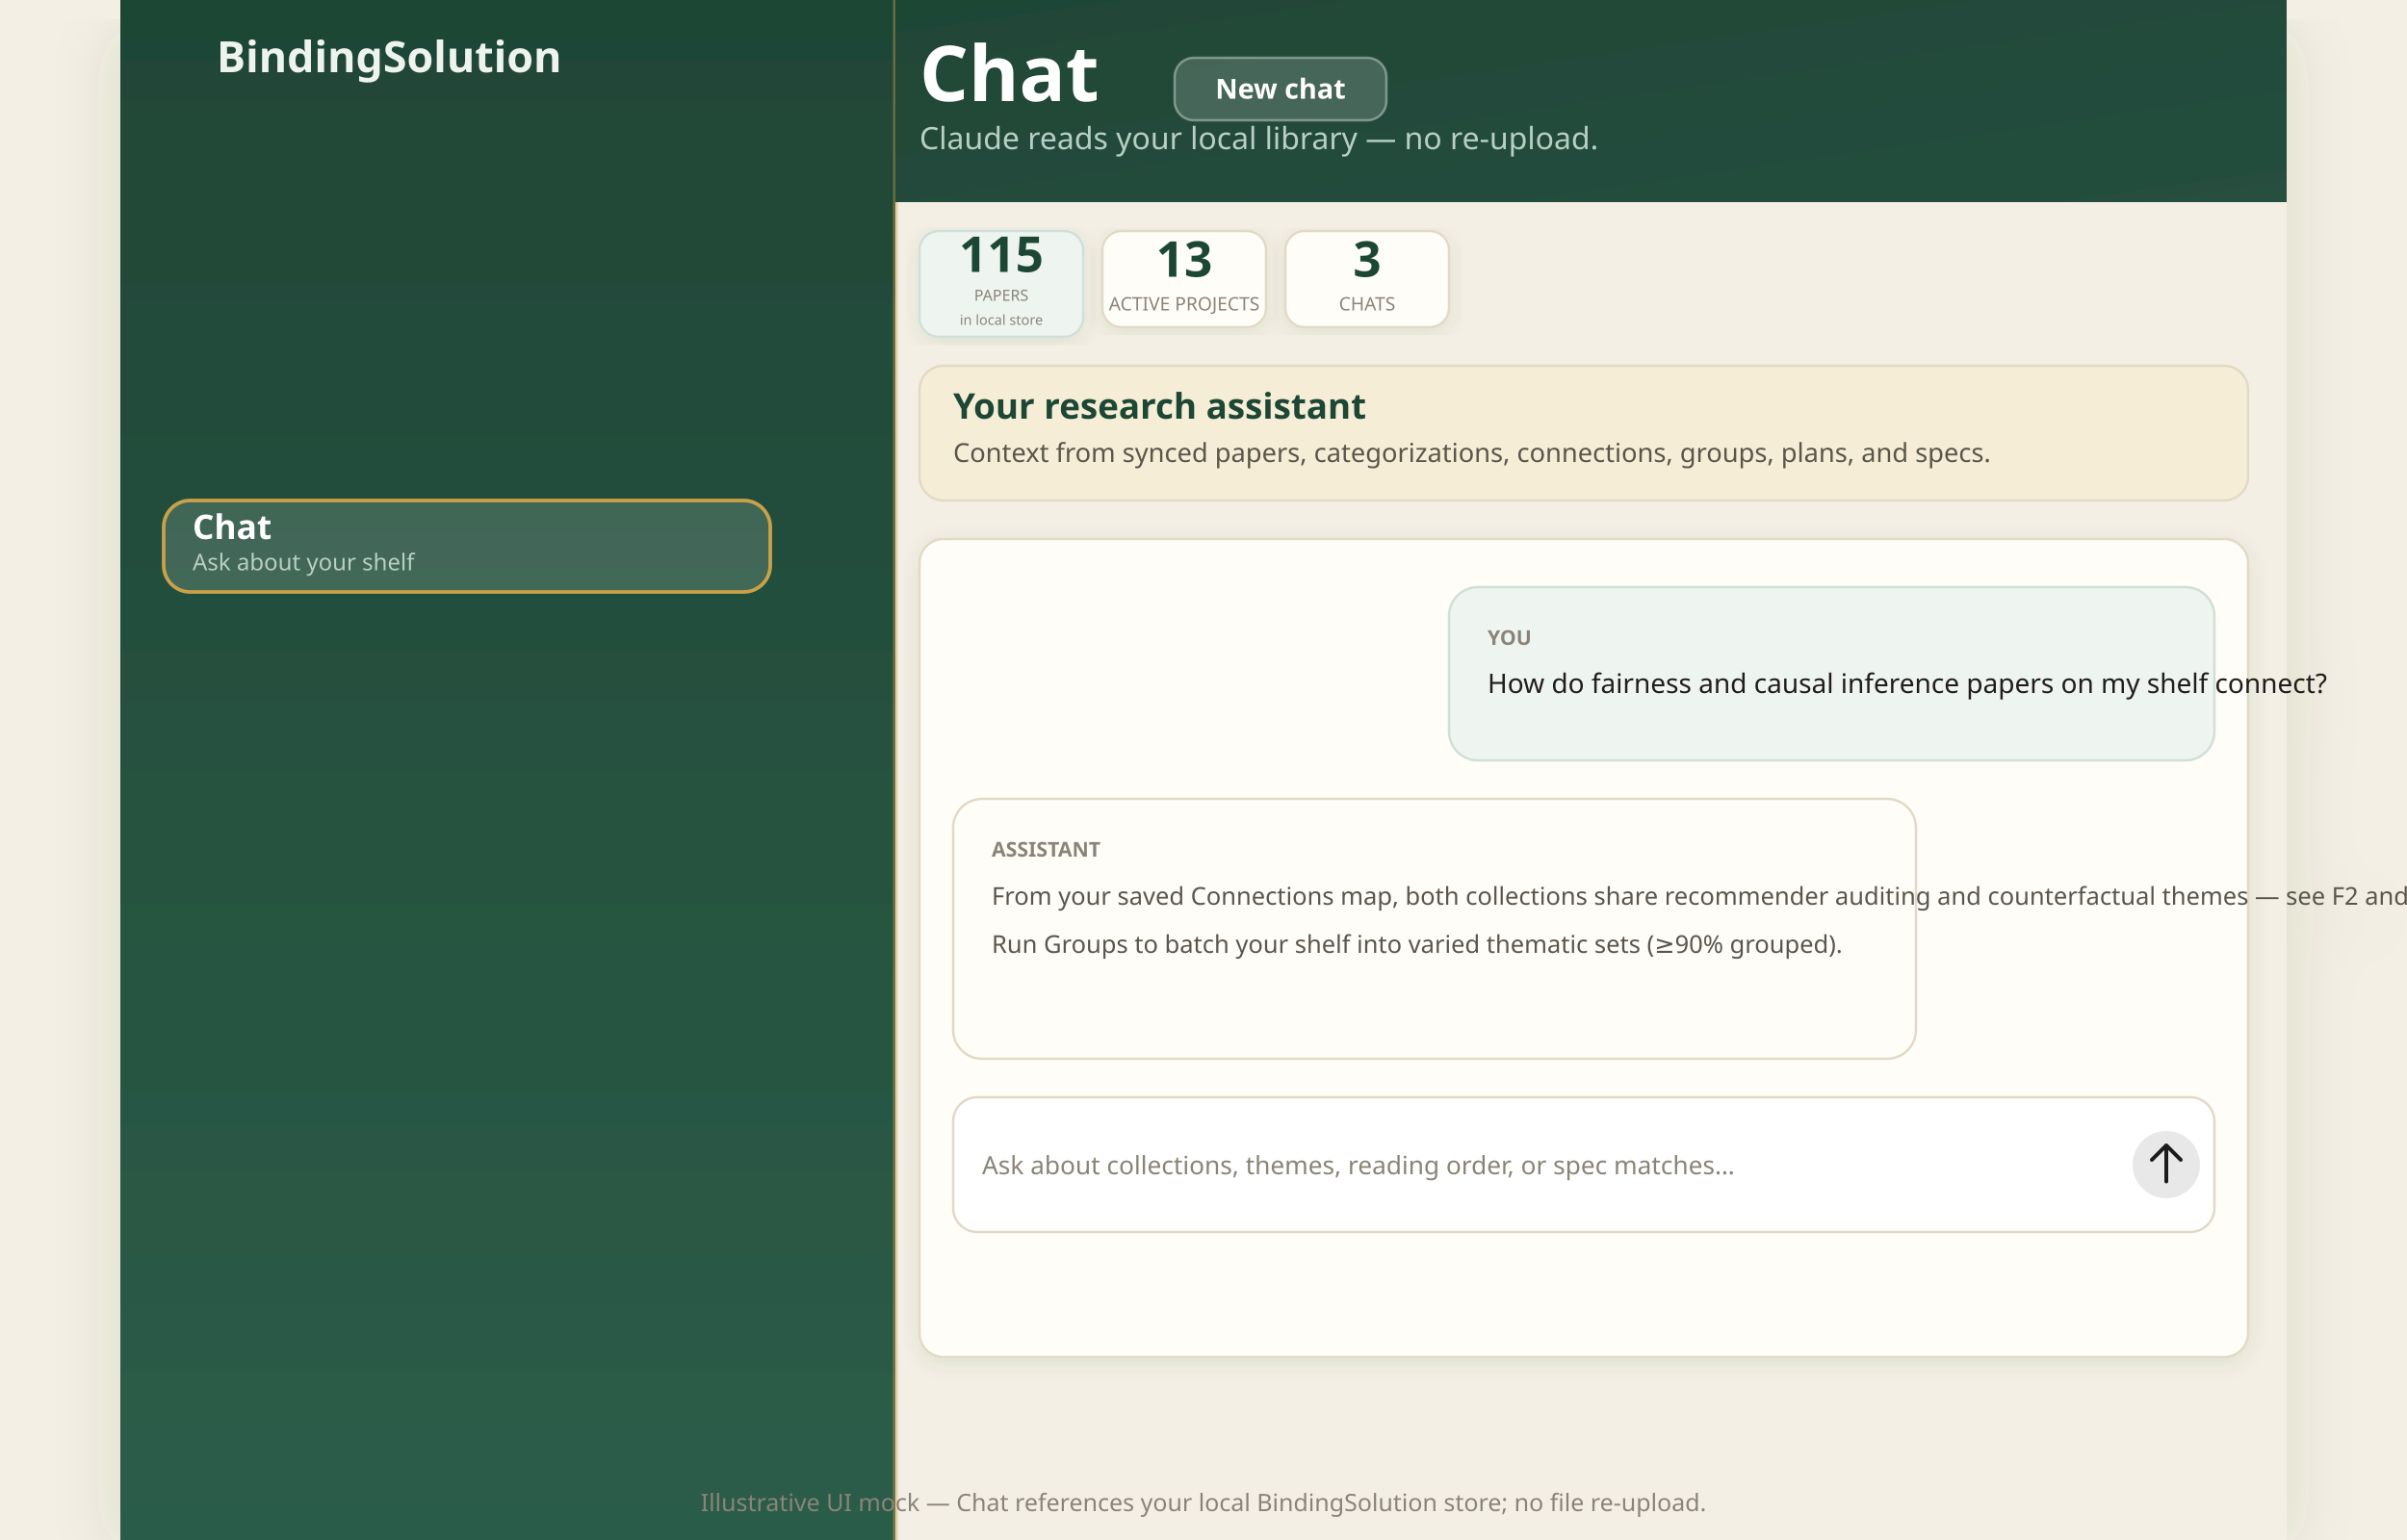
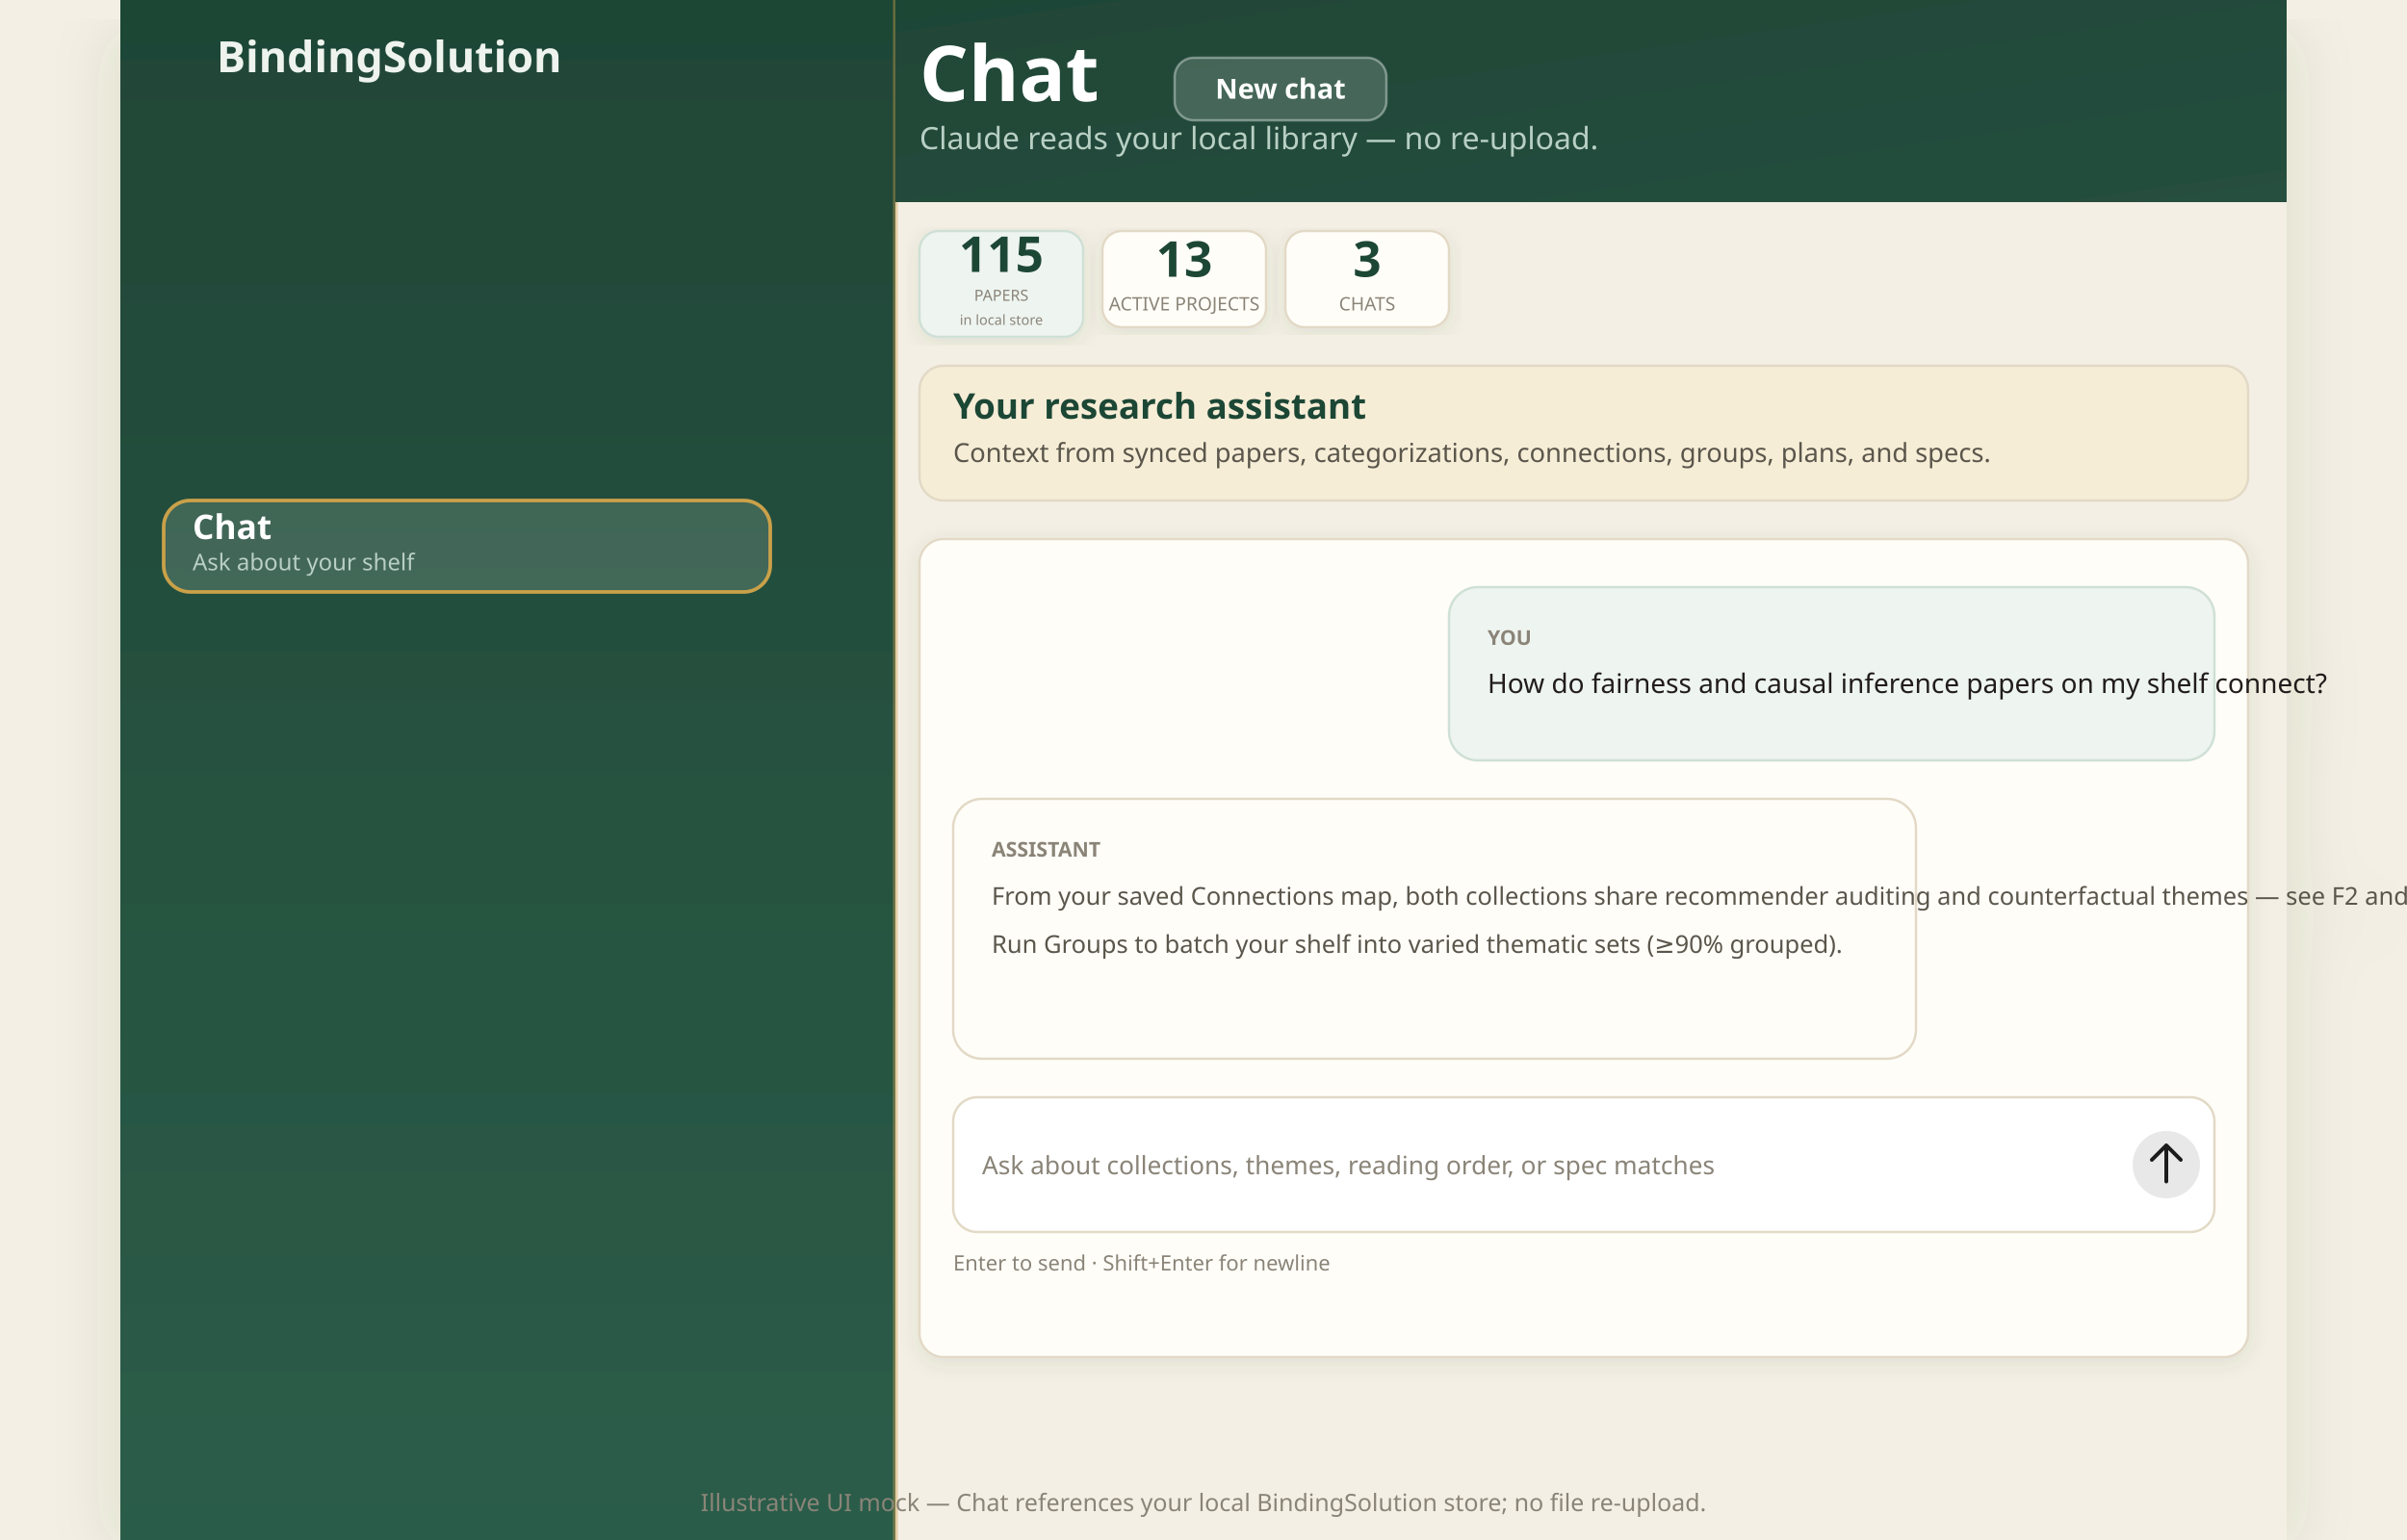
<svg xmlns="http://www.w3.org/2000/svg" viewBox="0 0 1000 640" width="1000" height="640" role="img" aria-label="Chat view asking about synced library materials">
  <defs>
    <linearGradient id="green" x1="0" y1="0" x2="0" y2="1">
      <stop offset="0" stop-color="#1f4636" />
      <stop offset="1" stop-color="#2c5d49" />
    </linearGradient>
    <linearGradient id="hero" x1="0" y1="0" x2="1" y2="1">
      <stop offset="0" stop-color="#1f4636" />
      <stop offset="1" stop-color="#254f3f" />
    </linearGradient>
    <filter id="shellShadow" x="-4%" y="-2%" width="108%" height="104%">
      <feDropShadow dx="0" dy="8" stdDeviation="14" flood-color="#1f4636" flood-opacity="0.12" />
    </filter>
    <filter id="shadow" x="-8%" y="-8%" width="116%" height="116%">
      <feDropShadow dx="0" dy="2" stdDeviation="4" flood-color="#1f4636" flood-opacity="0.1" />
    </filter>
  </defs>
  <rect width="1000" height="640" fill="#f4efe4" />
  <g filter="url(#shellShadow)">
    <rect x="50" y="0" width="900" height="640" fill="#f4efe4" />
    <rect x="50" y="0" width="322" height="640" fill="url(#green)" />
    <line x1="372" y1="0" x2="372" y2="640" stroke="#caa14a" stroke-width="2" stroke-opacity="0.42" />
    <g transform="translate(50, 0)">
      <text x="40" y="30" fill="#eef3ee" font-family="Montserrat, system-ui, sans-serif" font-size="17.9" font-weight="700">BindingSolution</text>
      <rect x="18" y="208" width="252" height="38" rx="11" fill="rgba(255,255,255,0.14)" stroke="#caa14a" stroke-width="1.5" />
      <text x="30" y="224" fill="#fff" font-family="system-ui, sans-serif" font-size="14.1" font-weight="600">Chat</text>
      <text x="30" y="237" fill="#b8cfc4" font-family="system-ui, sans-serif" font-size="9.6">Ask about your shelf</text>
    </g>
    <rect x="372" y="0" width="578" height="84" fill="url(#hero)" />
    <text x="382" y="42" fill="#fff" font-family="Montserrat, system-ui, sans-serif" font-size="32.0" font-weight="600">Chat</text>
    <text x="382" y="62" fill="#b8cfc4" font-family="system-ui, sans-serif" font-size="12.8">Claude reads your local library — no re-upload.</text>
    <rect x="488" y="24" width="88" height="26" rx="8" fill="rgba(255,255,255,0.16)" stroke="rgba(255,255,255,0.38)" />
    <text x="532" y="41" fill="#fff" font-family="system-ui, sans-serif" font-size="11.5" font-weight="600" text-anchor="middle">New chat</text>
    <g transform="translate(382, 96)">
      <rect x="0" y="0" width="68" height="44" rx="8" fill="#eef4f0" stroke="#cfe0d6" filter="url(#shadow)" />
      <text x="34" y="17" fill="#1f4636" font-size="20.5" font-weight="700" text-anchor="middle" font-family="Montserrat, system-ui, sans-serif">115</text>
      <text x="34" y="29" fill="#8a8478" font-size="6.4" text-anchor="middle" font-family="system-ui, sans-serif">PAPERS</text>
      <text x="34" y="39" fill="#8a8478" font-size="5.8" text-anchor="middle" font-family="system-ui, sans-serif">in local store</text>
      <rect x="76" y="0" width="68" height="40" rx="8" fill="#fffdf8" stroke="#e2d9c6" filter="url(#shadow)" />
      <text x="110" y="19" fill="#1f4636" font-size="20.5" font-weight="700" text-anchor="middle" font-family="Montserrat, system-ui, sans-serif">13</text>
      <text x="110" y="33" fill="#8a8478" font-size="7.7" text-anchor="middle" font-family="system-ui, sans-serif">ACTIVE PROJECTS</text>
      <rect x="152" y="0" width="68" height="40" rx="8" fill="#fffdf8" stroke="#e2d9c6" filter="url(#shadow)" />
      <text x="186" y="19" fill="#1f4636" font-size="20.5" font-weight="700" text-anchor="middle" font-family="Montserrat, system-ui, sans-serif">3</text>
      <text x="186" y="33" fill="#8a8478" font-size="7.7" text-anchor="middle" font-family="system-ui, sans-serif">CHATS</text>
      <rect x="0" y="56" width="552" height="56" rx="10" fill="#f6edd6" stroke="#e2d9c6" />
      <text x="14" y="78" fill="#1f4636" font-family="Montserrat, system-ui, sans-serif" font-size="14.7" font-weight="600">Your research assistant</text>
      <text x="14" y="96" fill="#5a564c" font-family="system-ui, sans-serif" font-size="10.9">Context from synced papers, categorizations, connections, groups, plans, and specs.</text>
      <rect x="0" y="128" width="552" height="340" rx="10" fill="#fffdf8" stroke="#e2d9c6" filter="url(#shadow)" />
      <rect x="220" y="148" width="318" height="72" rx="12" fill="#eef4f0" stroke="#cfe0d6" />
      <text x="236" y="172" fill="#8a8478" font-size="8.5" font-family="system-ui, sans-serif" font-weight="600">YOU</text>
      <text x="236" y="192" fill="#211f1a" font-size="11.2" font-family="system-ui, sans-serif">How do fairness and causal inference papers on my shelf connect?</text>
      <rect x="14" y="236" width="400" height="108" rx="12" fill="#fffdf8" stroke="#e2d9c6" />
      <text x="30" y="260" fill="#8a8478" font-size="8.5" font-family="system-ui, sans-serif" font-weight="600">ASSISTANT</text>
      <text x="30" y="280" fill="#5a564c" font-size="10.2" font-family="system-ui, sans-serif">From your saved Connections map, both collections share recommender auditing and counterfactual themes — see F2 and F3 in Fairness in ML and C1–C3 in Causal Inference.</text>
      <text x="30" y="300" fill="#5a564c" font-size="10.2" font-family="system-ui, sans-serif">Run Groups to batch your shelf into varied thematic sets (≥90% grouped).</text>
      <rect x="14" y="360" width="524" height="56" rx="10" fill="#fff" stroke="#e2d9c6" />
-       <text x="26" y="392" fill="#8a8478" font-size="10.5" font-family="system-ui, sans-serif">Ask about collections, themes, reading order, or spec matches…</text>
+       <text x="26" y="392" fill="#8a8478" font-size="10.5" font-family="system-ui, sans-serif">Ask about collections, themes, reading order, or spec matches</text>
      <circle cx="518" cy="388" r="14" fill="#e8e8e8" />
      <path d="M518 395 V381 M512 386 l6-6 6 6" fill="none" stroke="#1a1a1a" stroke-width="1.6" stroke-linecap="round" stroke-linejoin="round" />
+       <text x="14" y="432" fill="#8a8478" font-size="8.8" font-family="system-ui, sans-serif">Enter to send · Shift+Enter for newline</text>
    </g>
  </g>
  <text x="500" y="628" fill="#8a8478" font-family="system-ui, sans-serif" font-size="10" text-anchor="middle">Illustrative UI mock — Chat references your local BindingSolution store; no file re-upload.</text>
</svg>
